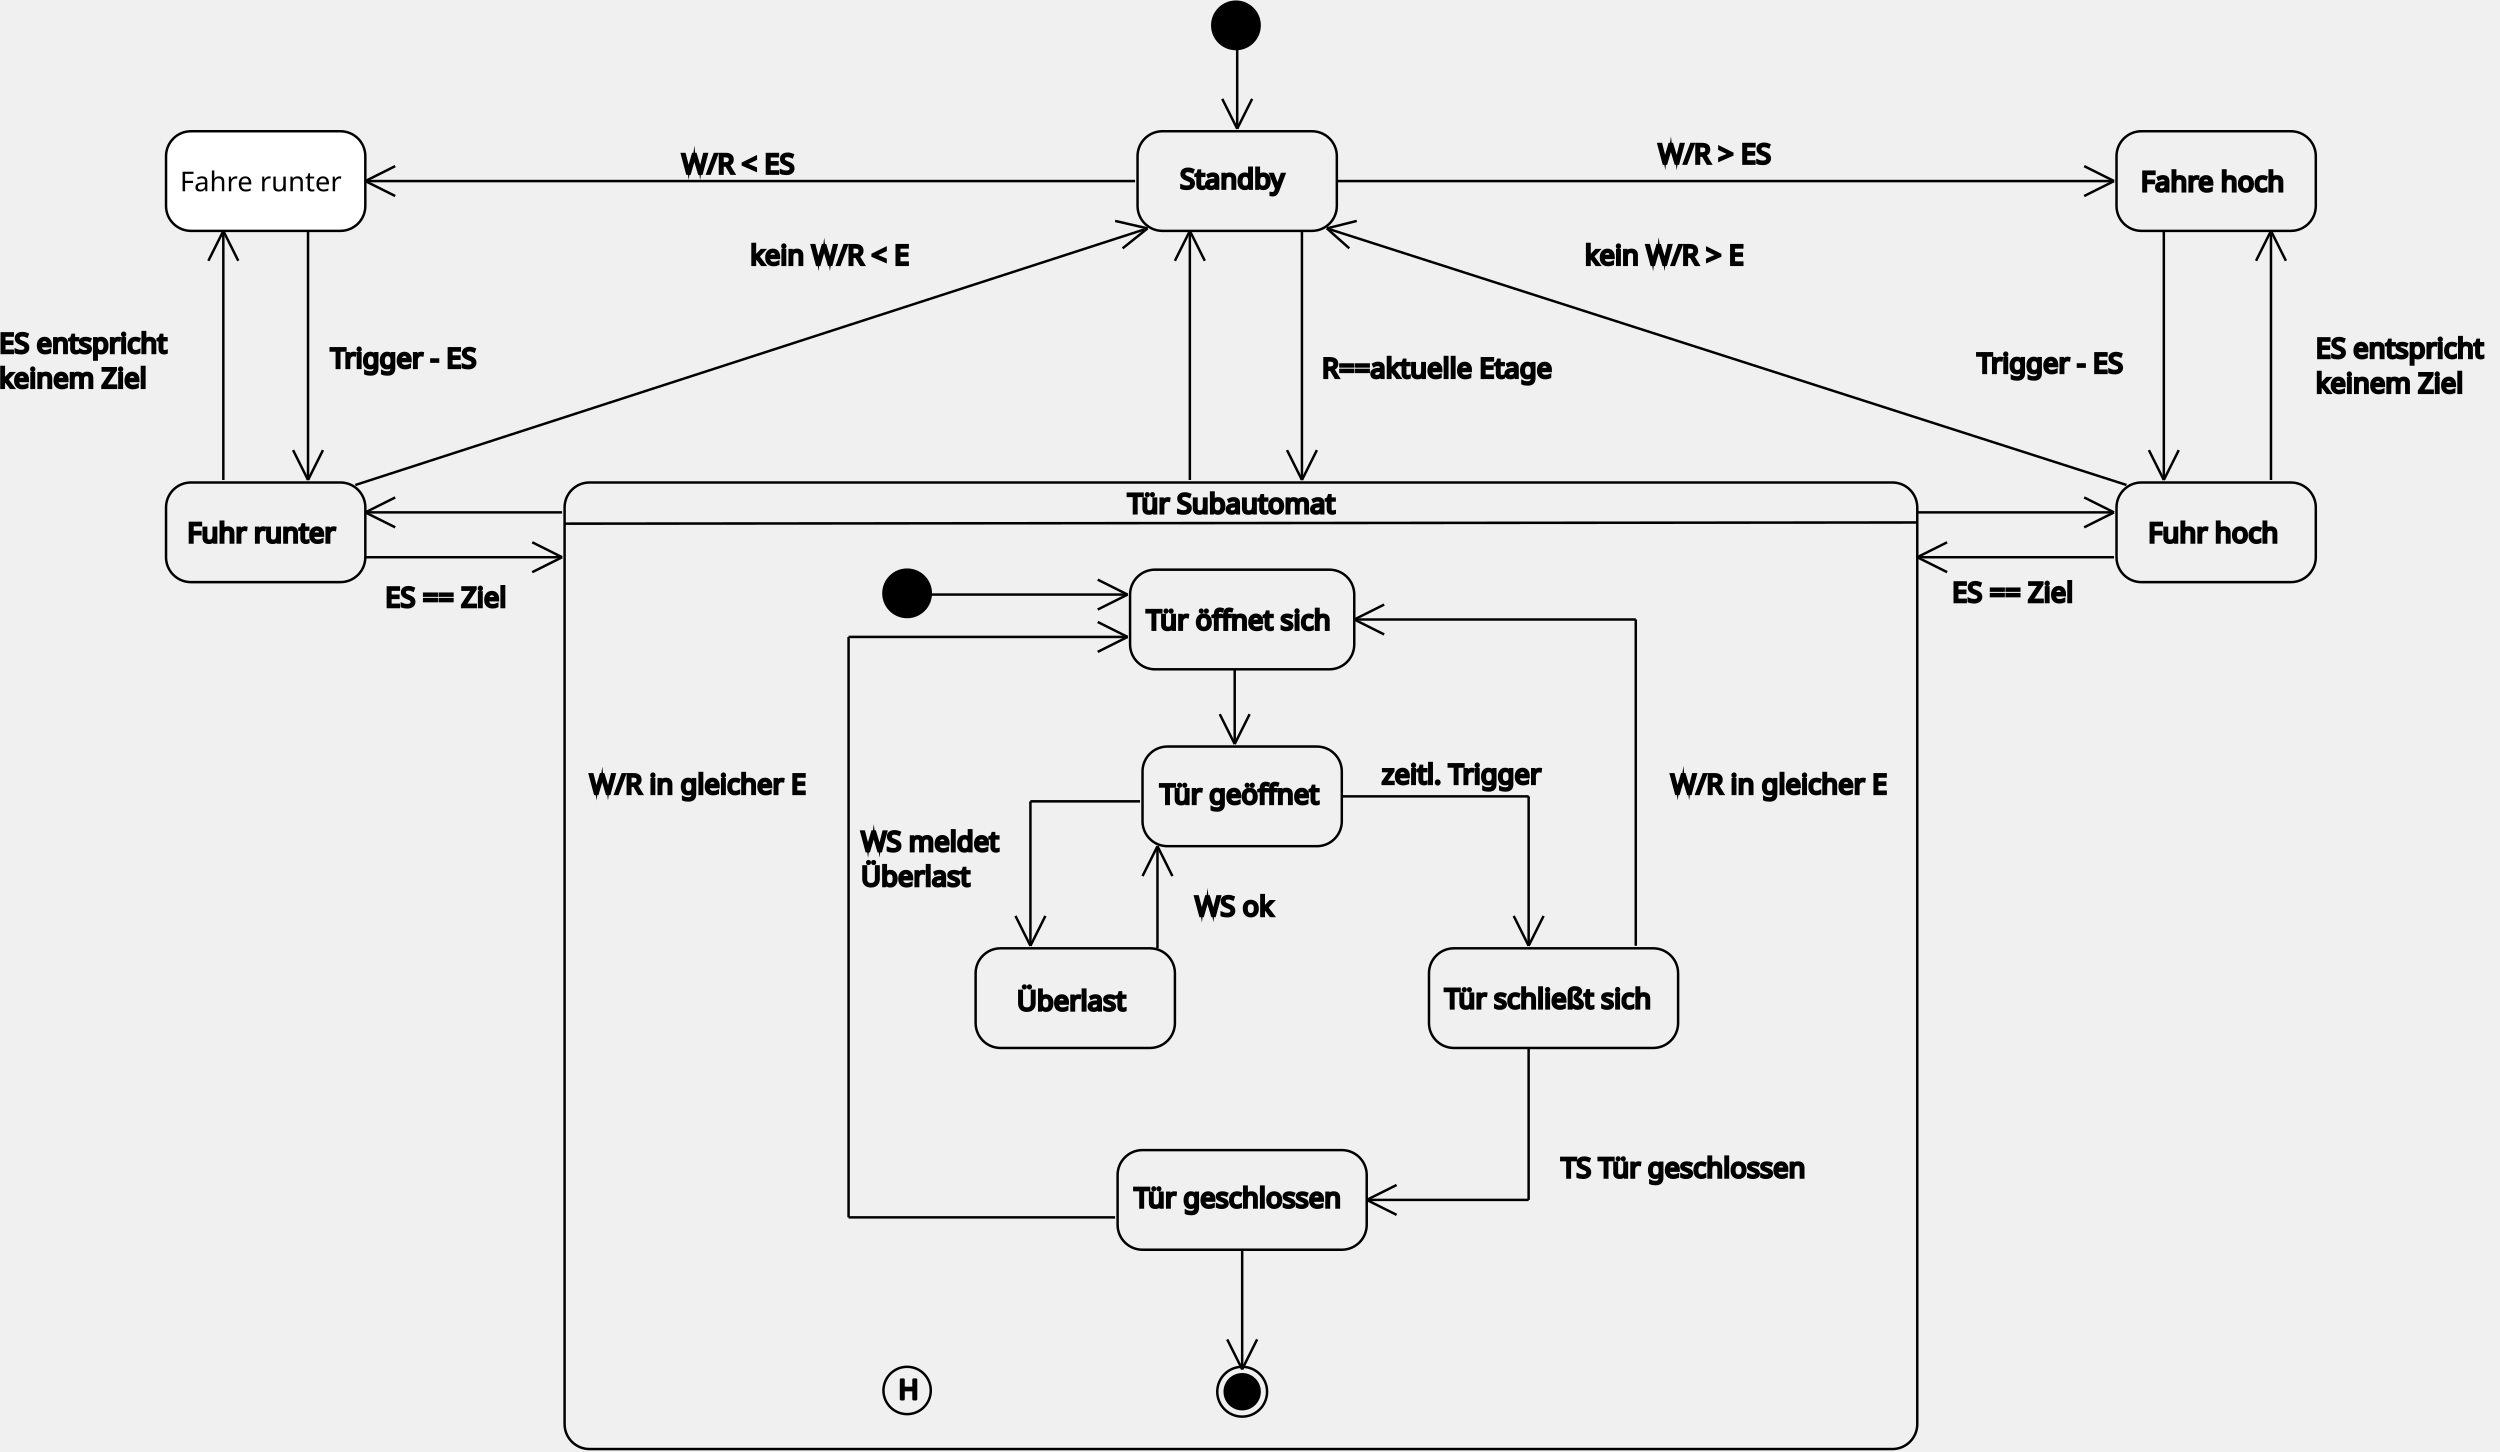
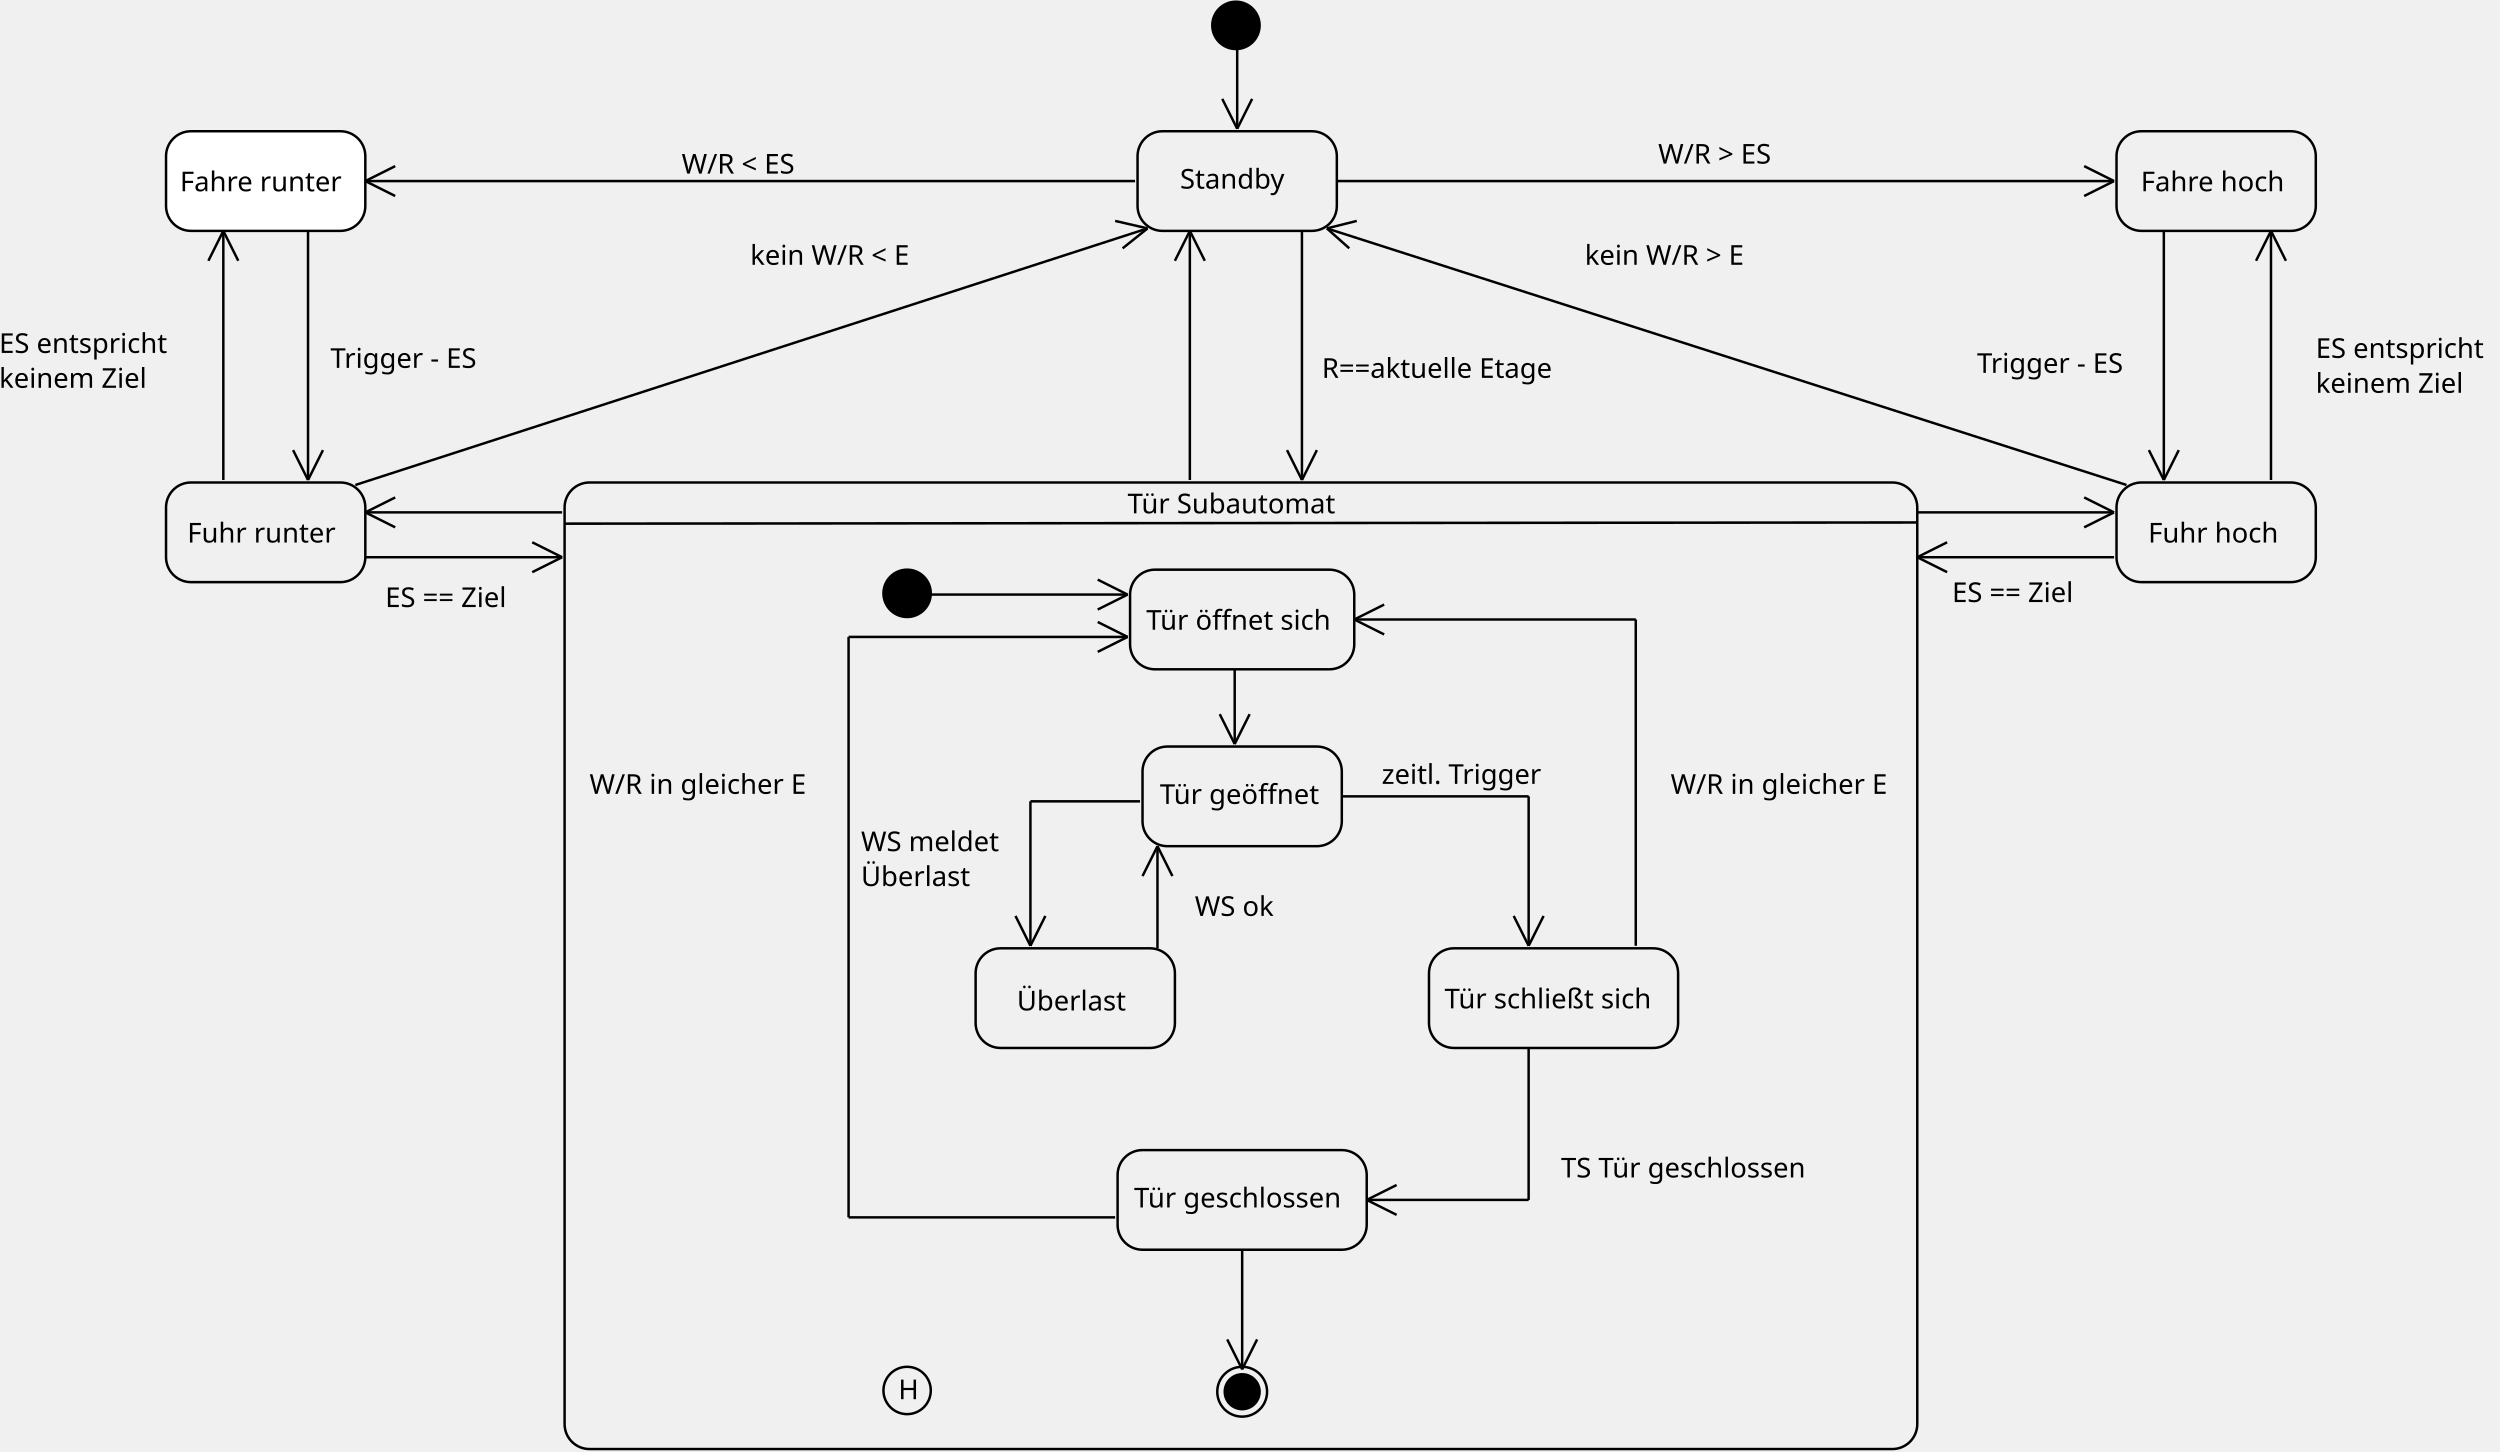
- <svg xmlns="http://www.w3.org/2000/svg" font-size="12px" stroke-opacity="0" font-family="Dialog" fill-opacity="0" style="color-interpolation:auto;image-rendering:auto;text-rendering:auto;color-rendering:auto;shape-rendering:auto" version="1.1" stroke-miterlimit="10" viewBox="0 0 1462.9 849.63">
+ <svg xmlns="http://www.w3.org/2000/svg" font-size="11px" stroke-opacity="0" font-family="Dialog" fill-opacity="0" style="color-interpolation:auto;image-rendering:auto;text-rendering:auto;color-rendering:auto;shape-rendering:auto" version="1.1" stroke-miterlimit="10" viewBox="0 0 1462.9 849.63">
  <defs>
    <clipPath id="e" clipPathUnits="userSpaceOnUse">
      <path d="m-7-7h38v38h-38v-38z" />
    </clipPath>
    <clipPath id="c" clipPathUnits="userSpaceOnUse">
      <path d="m-7-7h98v58h-98v-58z" />
    </clipPath>
    <clipPath id="ag" clipPathUnits="userSpaceOnUse">
      <path d="m-7-7h561v406h-561v-406z" />
    </clipPath>
    <clipPath id="ac" clipPathUnits="userSpaceOnUse">
      <path d="m-7-7h108v58h-108v-58z" />
    </clipPath>
    <clipPath id="w" clipPathUnits="userSpaceOnUse">
      <path d="m-7-7h118v58h-118v-58z" />
    </clipPath>
    <clipPath id="d" clipPathUnits="userSpaceOnUse">
      <path d="m-80-14h240v42h-240v-42z" />
    </clipPath>
    <clipPath id="v" clipPathUnits="userSpaceOnUse">
      <path d="m-90-14h270v42h-270v-42z" />
    </clipPath>
    <clipPath id="u" clipPathUnits="userSpaceOnUse">
      <path d="m-100-14h300v42h-300v-42z" />
    </clipPath>
    <clipPath id="ai" clipPathUnits="userSpaceOnUse">
      <path d="m-543-14h1629v42h-1629v-42z" />
    </clipPath>
    <clipPath id="a" clipPathUnits="userSpaceOnUse">
      <path d="m0 0h104v204h-104v-204z" />
    </clipPath>
    <clipPath id="t" clipPathUnits="userSpaceOnUse">
      <path d="m0 0h104v137h-104v-137z" />
    </clipPath>
    <clipPath id="s" clipPathUnits="userSpaceOnUse">
      <path d="m0 0h184v104h-184v-104z" />
    </clipPath>
    <clipPath id="r" clipPathUnits="userSpaceOnUse">
      <path d="m0 0h104v134h-104v-134z" />
    </clipPath>
    <clipPath id="k" clipPathUnits="userSpaceOnUse">
      <path d="m0 0h148v162h-148v-162z" />
    </clipPath>
    <clipPath id="q" clipPathUnits="userSpaceOnUse">
      <path d="m0 0h104v145h-104v-145z" />
    </clipPath>
    <clipPath id="j" clipPathUnits="userSpaceOnUse">
      <path d="m0 0h179v164h-179v-164z" />
    </clipPath>
    <clipPath id="i" clipPathUnits="userSpaceOnUse">
      <path d="m0 0h217v235h-217v-235z" />
    </clipPath>
    <clipPath id="h" clipPathUnits="userSpaceOnUse">
      <path d="m0 0h169v165h-169v-165z" />
    </clipPath>
    <clipPath id="f" clipPathUnits="userSpaceOnUse">
      <path d="m0 0h216v337h-216v-337z" />
    </clipPath>
    <clipPath id="p" clipPathUnits="userSpaceOnUse">
      <path d="m0 0h104v152h-104v-152z" />
    </clipPath>
    <clipPath id="o" clipPathUnits="userSpaceOnUse">
      <path d="m0 0h416v104h-416v-104z" />
    </clipPath>
    <clipPath id="n" clipPathUnits="userSpaceOnUse">
      <path d="m0 0h425v207h-425v-207z" />
    </clipPath>
    <clipPath id="m" clipPathUnits="userSpaceOnUse">
      <path d="m0 0h422v207h-422v-207z" />
    </clipPath>
    <clipPath id="l" clipPathUnits="userSpaceOnUse">
      <path d="m0 0h413v104h-413v-104z" />
    </clipPath>
    <clipPath id="b" clipPathUnits="userSpaceOnUse">
      <path d="m0 0h183v104h-183v-104z" />
    </clipPath>
    <clipPath id="ah" clipPathUnits="userSpaceOnUse">
      <path d="m-70-14h210v42h-210v-42z" />
    </clipPath>
    <clipPath id="ab" clipPathUnits="userSpaceOnUse">
      <path d="m-85-14h255v42h-255v-42z" />
    </clipPath>
    <clipPath id="g" clipPathUnits="userSpaceOnUse">
      <path d="m-94-28h282v84h-282v-84z" />
    </clipPath>
    <clipPath id="aa" clipPathUnits="userSpaceOnUse">
      <path d="m-73-14h219v42h-219v-42z" />
    </clipPath>
    <clipPath id="z" clipPathUnits="userSpaceOnUse">
      <path d="m-93-14h279v42h-279v-42z" />
    </clipPath>
    <clipPath id="af" clipPathUnits="userSpaceOnUse">
      <path d="m-126-14h378v42h-378v-42z" />
    </clipPath>
    <clipPath id="y" clipPathUnits="userSpaceOnUse">
      <path d="m-114-14h342v42h-342v-42z" />
    </clipPath>
    <clipPath id="ae" clipPathUnits="userSpaceOnUse">
      <path d="m-127-14h381v42h-381v-42z" />
    </clipPath>
    <clipPath id="ad" clipPathUnits="userSpaceOnUse">
      <path d="m-55-14h165v42h-165v-42z" />
    </clipPath>
    <clipPath id="x" clipPathUnits="userSpaceOnUse">
      <path d="m-80-28h240v84h-240v-84z" />
    </clipPath>
  </defs>
-   <g id="uml-initial" stroke-opacity="1" fill-opacity="1" font-size="11" transform="matrix(1.4577 0 0 1.4577 709.37 1)" stroke="#000">
+   <g id="uml-initial" stroke-opacity="1" fill-opacity="1" transform="matrix(1.4577 0 0 1.4577 709.37 1)" stroke="#000">
    <circle clip-path="url(#e)" cx="9.5" cy="9.5" r="9.5" />
  </g>
-   <g stroke-opacity="1" fill-opacity="1" font-size="11" transform="matrix(1.4577 0 0 1.4577 97.153 76.799)" stroke="#fff" fill="#fff">
+   <g stroke-opacity="1" fill-opacity="1" transform="matrix(1.4577 0 0 1.4577 97.153 76.799)" stroke="#fff" fill="#fff">
    <rect clip-path="url(#c)" rx="10" ry="10" height="40" width="80" y="0" x="0" />
  </g>
  <g stroke="#000" stroke-opacity="1" fill-opacity="1">
-     <g stroke-linejoin="round" style="text-rendering:geometricPrecision" font-size="11px" transform="matrix(1.4577 0 0 1.4577 516.96 799.8)" stroke-miterlimit="0" font-family="sans-serif">
+     <g stroke-linejoin="round" style="text-rendering:geometricPrecision" transform="matrix(1.4577 0 0 1.4577 516.96 799.8)" stroke-miterlimit="0" font-family="sans-serif">
      <circle clip-path="url(#e)" cx="9.5" cy="9.5" r="9.5" fill="none" />
-       <text clip-path="url(#e)" xml:space="preserve" y="13" x="6" fill="#000000">H</text>
-     </g>
-     <g id="uml-subautomata-final" font-size="11" transform="matrix(1.4577 0 0 1.4577 712.29 799.8)">
+       <text stroke-width="0" clip-path="url(#e)" xml:space="preserve" y="13" x="6" fill="#000000">H</text>
+     </g>
+     <g id="uml-subautomata-final" transform="matrix(1.4577 0 0 1.4577 712.29 799.8)">
      <circle clip-path="url(#e)" cx="10" cy="10" r="7" />
      <circle stroke-linejoin="round" clip-path="url(#e)" cy="10" cx="10" stroke-miterlimit="0" r="10" fill="none" />
    </g>
-     <g id="uml-subautomata-initial" font-size="11" transform="matrix(1.4577 0 0 1.4577 516.96 333.35)">
+     <g id="uml-subautomata-initial" transform="matrix(1.4577 0 0 1.4577 516.96 333.35)">
      <circle clip-path="url(#e)" cx="9.5" cy="9.5" r="9.5" />
    </g>
  </g>
  <g id="uml-door-open" fill-opacity="1" stroke-opacity="1" transform="translate(-18.003 3.7344)" stroke="#000">
-     <g stroke-linejoin="round" stroke-opacity="1" fill-opacity="1" font-size="11" transform="matrix(1.4577 0 0 1.4577 686.56 433.11)" stroke-miterlimit="0">
-       <rect clip-path="url(#c)" rx="10" ry="10" height="40" width="80" y="0" x="0" fill="none" />
-     </g>
-     <g font-size="11px" style="text-rendering:geometricPrecision" transform="matrix(1.4577 0 0 1.4577 687.97 450.65)" font-family="sans-serif">
-       <text clip-path="url(#d)" xml:space="preserve" y="11" x="6" fill="#000000">Tür geöffnet</text>
+     <g stroke-linejoin="round" stroke-opacity="1" fill-opacity="1" transform="matrix(1.4577 0 0 1.4577 686.56 433.11)" stroke-miterlimit="0">
+       <rect clip-path="url(#c)" rx="10" ry="10" height="40" width="80" y="0" x="0" fill="none" />
+     </g>
+     <g style="text-rendering:geometricPrecision" transform="matrix(1.4577 0 0 1.4577 687.97 450.65)" font-family="sans-serif">
+       <text stroke-width="0" clip-path="url(#d)" xml:space="preserve" y="11" x="6" fill="#000000">Tür geöffnet</text>
    </g>
  </g>
  <g id="uml-moved-up" stroke-opacity="1" fill-opacity="1" transform="translate(-18.003 3.7344)" stroke="#000">
-     <g stroke-linejoin="round" font-size="11" transform="matrix(1.4577 0 0 1.4577 1256.5 278.6)" stroke-miterlimit="0">
-       <rect clip-path="url(#c)" rx="10" ry="10" height="40" width="80" y="0" x="0" fill="none" />
-     </g>
-     <g font-size="11px" style="text-rendering:geometricPrecision" transform="matrix(1.4577 0 0 1.4577 1259 297.69)" font-family="sans-serif">
-       <text clip-path="url(#d)" xml:space="preserve" y="11" x="11" fill="#000000">Fuhr hoch</text>
+     <g stroke-linejoin="round" transform="matrix(1.4577 0 0 1.4577 1256.5 278.6)" stroke-miterlimit="0">
+       <rect clip-path="url(#c)" rx="10" ry="10" height="40" width="80" y="0" x="0" fill="none" />
+     </g>
+     <g style="text-rendering:geometricPrecision" transform="matrix(1.4577 0 0 1.4577 1259 297.69)" font-family="sans-serif">
+       <text stroke-width="0" clip-path="url(#d)" xml:space="preserve" y="11" x="11" fill="#000000">Fuhr hoch</text>
    </g>
  </g>
  <g id="uml-move-down" transform="translate(-18.003 3.7344)">
    <rect stroke-linejoin="round" transform="matrix(1.4577 0 0 1.4577 115.16 73.064)" stroke-opacity="1" clip-path="url(#c)" rx="10" ry="10" height="40" width="80" stroke="#000" stroke-miterlimit="0" y="0" x="0" fill="none" />
-     <text style="text-rendering:geometricPrecision" clip-path="url(#d)" xml:space="preserve" fill-opacity="1" transform="matrix(1.4577 0 0 1.4577 116.02 92.161)" font-size="11px" y="11" x="5" font-family="sans-serif" fill="#000000">Fahre runter</text>
+     <text stroke-width="0" style="text-rendering:geometricPrecision" clip-path="url(#d)" xml:space="preserve" fill-opacity="1" transform="matrix(1.4577 0 0 1.4577 116.02 92.161)" y="11" x="5" font-family="sans-serif" fill="#000000">Fahre runter</text>
  </g>
  <g id="uml-move-up" stroke-opacity="1" fill-opacity="1" transform="translate(-18.003 3.7344)" stroke="#000">
-     <g stroke-linejoin="round" font-size="11" transform="matrix(1.4577 0 0 1.4577 1256.5 73.064)" stroke-miterlimit="0">
-       <rect clip-path="url(#c)" rx="10" ry="10" height="40" width="80" y="0" x="0" fill="none" />
-     </g>
-     <g font-size="11px" style="text-rendering:geometricPrecision" transform="matrix(1.4577 0 0 1.4577 1257.6 92.161)" font-family="sans-serif">
-       <text clip-path="url(#d)" xml:space="preserve" y="11" x="9" fill="#000000">Fahre hoch</text>
+     <g stroke-linejoin="round" transform="matrix(1.4577 0 0 1.4577 1256.5 73.064)" stroke-miterlimit="0">
+       <rect clip-path="url(#c)" rx="10" ry="10" height="40" width="80" y="0" x="0" fill="none" />
+     </g>
+     <g style="text-rendering:geometricPrecision" transform="matrix(1.4577 0 0 1.4577 1257.6 92.161)" font-family="sans-serif">
+       <text stroke-width="0" clip-path="url(#d)" xml:space="preserve" y="11" x="9" fill="#000000">Fahre hoch</text>
    </g>
  </g>
  <g id="uml-overweight" stroke-opacity="1" fill-opacity="1" transform="translate(-18.003 3.7344)" stroke="#000">
-     <g stroke-linejoin="round" font-size="11" transform="matrix(1.4577 0 0 1.4577 588.9 551.18)" stroke-miterlimit="0">
-       <rect clip-path="url(#c)" rx="10" ry="10" height="40" width="80" y="0" x="0" fill="none" />
-     </g>
-     <g font-size="11px" style="text-rendering:geometricPrecision" transform="matrix(1.4577 0 0 1.4577 589.71 571.5)" font-family="sans-serif">
-       <text clip-path="url(#d)" xml:space="preserve" y="11" x="16" fill="#000000">Überlast</text>
+     <g stroke-linejoin="round" transform="matrix(1.4577 0 0 1.4577 588.9 551.18)" stroke-miterlimit="0">
+       <rect clip-path="url(#c)" rx="10" ry="10" height="40" width="80" y="0" x="0" fill="none" />
+     </g>
+     <g style="text-rendering:geometricPrecision" transform="matrix(1.4577 0 0 1.4577 589.71 571.5)" font-family="sans-serif">
+       <text stroke-width="0" clip-path="url(#d)" xml:space="preserve" y="11" x="16" fill="#000000">Überlast</text>
    </g>
  </g>
  <g id="uml-door-opening" stroke-opacity="1" fill-opacity="1" transform="translate(-18.003 3.7344)" stroke="#000">
-     <g stroke-linejoin="round" font-size="11" transform="matrix(1.4577 0 0 1.4577 679.27 329.61)" stroke-miterlimit="0">
+     <g stroke-linejoin="round" transform="matrix(1.4577 0 0 1.4577 679.27 329.61)" stroke-miterlimit="0">
      <rect clip-path="url(#ac)" rx="10" ry="10" height="40" width="90" y="0" x="0" fill="none" />
    </g>
-     <g font-size="11px" style="text-rendering:geometricPrecision" transform="matrix(1.4577 0 0 1.4577 681.48 348.71)" font-family="sans-serif">
-       <text clip-path="url(#v)" xml:space="preserve" y="11" x="5" fill="#000000">Tür öffnet sich</text>
+     <g style="text-rendering:geometricPrecision" transform="matrix(1.4577 0 0 1.4577 681.48 348.71)" font-family="sans-serif">
+       <text stroke-width="0" clip-path="url(#v)" xml:space="preserve" y="11" x="5" fill="#000000">Tür öffnet sich</text>
    </g>
  </g>
  <g id="uml-door-shutting" stroke-opacity="1" fill-opacity="1" transform="translate(-18.003 3.7344)" stroke="#000">
-     <g stroke-linejoin="round" font-size="11" transform="matrix(1.4577 0 0 1.4577 854.19 551.18)" stroke-miterlimit="0">
+     <g stroke-linejoin="round" transform="matrix(1.4577 0 0 1.4577 854.19 551.18)" stroke-miterlimit="0">
      <rect clip-path="url(#w)" rx="10" ry="10" height="40" width="100" y="0" x="0" fill="none" />
    </g>
-     <g font-size="11px" style="text-rendering:geometricPrecision" transform="matrix(1.4577 0 0 1.4577 856.02 570.28)" font-family="sans-serif">
-       <text clip-path="url(#u)" xml:space="preserve" y="11" x="5" fill="#000000">Tür schließt sich</text>
+     <g style="text-rendering:geometricPrecision" transform="matrix(1.4577 0 0 1.4577 856.02 570.28)" font-family="sans-serif">
+       <text stroke-width="0" clip-path="url(#u)" xml:space="preserve" y="11" x="5" fill="#000000">Tür schließt sich</text>
    </g>
  </g>
  <g id="uml-door-shut" stroke-opacity="1" fill-opacity="1" transform="translate(-18.003 3.7344)" stroke="#000">
-     <g stroke-linejoin="round" font-size="11" transform="matrix(1.4577 0 0 1.4577 671.98 669.25)" stroke-miterlimit="0">
+     <g stroke-linejoin="round" transform="matrix(1.4577 0 0 1.4577 671.98 669.25)" stroke-miterlimit="0">
      <rect clip-path="url(#w)" rx="10" ry="10" height="40" width="100" y="0" x="0" fill="none" />
    </g>
-     <g font-size="11px" style="text-rendering:geometricPrecision" transform="matrix(1.4577 0 0 1.4577 675.78 686.79)" font-family="sans-serif">
-       <text clip-path="url(#u)" xml:space="preserve" y="11" x="4" fill="#000000">Tür geschlossen</text>
+     <g style="text-rendering:geometricPrecision" transform="matrix(1.4577 0 0 1.4577 675.78 686.79)" font-family="sans-serif">
+       <text stroke-width="0" clip-path="url(#u)" xml:space="preserve" y="11" x="4" fill="#000000">Tür geschlossen</text>
    </g>
  </g>
  <g id="uml-idle" stroke-opacity="1" fill-opacity="1" transform="translate(-18.003 3.7344)" stroke="#000">
-     <g stroke-linejoin="round" font-size="11" transform="matrix(1.4577 0 0 1.4577 683.65 73.064)" stroke-miterlimit="0">
-       <rect clip-path="url(#c)" rx="10" ry="10" height="40" width="80" y="0" x="0" fill="none" />
-     </g>
-     <g font-size="11px" style="text-rendering:geometricPrecision" transform="matrix(1.4577 0 0 1.4577 685.17 90.607)" font-family="sans-serif">
-       <text clip-path="url(#d)" xml:space="preserve" y="11" x="16" fill="#000000">Standby</text>
+     <g stroke-linejoin="round" transform="matrix(1.4577 0 0 1.4577 683.65 73.064)" stroke-miterlimit="0">
+       <rect clip-path="url(#c)" rx="10" ry="10" height="40" width="80" y="0" x="0" fill="none" />
+     </g>
+     <g style="text-rendering:geometricPrecision" transform="matrix(1.4577 0 0 1.4577 685.17 90.607)" font-family="sans-serif">
+       <text stroke-width="0" clip-path="url(#d)" xml:space="preserve" y="11" x="16" fill="#000000">Standby</text>
    </g>
  </g>
  <g id="uml-subautomata" stroke-opacity="1" fill-opacity="1" transform="translate(-18.003 3.7344)" stroke="#000">
-     <g stroke-linejoin="round" font-size="11" transform="matrix(1.4577 0 0 1.4577 348.38 278.6)" stroke-miterlimit="0">
+     <g stroke-linejoin="round" transform="matrix(1.4577 0 0 1.4577 348.38 278.6)" stroke-miterlimit="0">
      <rect clip-path="url(#ag)" rx="10" ry="10" height="388" width="543" y="0" x="0" fill="none" />
    </g>
-     <g font-size="11px" style="text-rendering:geometricPrecision" transform="matrix(1.4577 0 0 1.4577 348.38 280.6)" font-family="sans-serif">
-       <text clip-path="url(#ai)" xml:space="preserve" y="11" x="226" fill="#000000">Tür Subautomat</text>
-     </g>
-   </g>
-   <g stroke-linejoin="round" font-size="11" stroke-opacity="1" fill-opacity="1" stroke="#000" fill="none">
+     <g style="text-rendering:geometricPrecision" transform="matrix(1.4577 0 0 1.4577 348.38 280.6)" font-family="sans-serif">
+       <text stroke-width="0" clip-path="url(#ai)" xml:space="preserve" y="11" x="226" fill="#000000">Tür Subautomat</text>
+     </g>
+   </g>
+   <g stroke-linejoin="round" stroke-opacity="1" fill-opacity="1" stroke="#000" fill="none">
    <g transform="matrix(1.4577 0 0 1.4577 623.37 62.222)">
      <line y2="50" clip-path="url(#a)" x2="50" y1="150" x1="50" />
      <line y2="62" clip-path="url(#a)" x2="44" y1="50" x1="50" />
      <line y2="62" clip-path="url(#a)" x2="56" y1="50" x1="50" />
    </g>
    <g transform="matrix(1.4577 0 0 1.4577 651.07 -45.645)">
      <line y2="83" clip-path="url(#t)" x2="50" y1="50" x1="50" />
      <line y2="71" clip-path="url(#t)" x2="56" y1="83" x1="50" />
      <line y2="71" clip-path="url(#t)" x2="44" y1="83" x1="50" />
    </g>
    <g transform="matrix(1.4577 0 0 1.4577 470.31 275.04)">
      <line y2="50" clip-path="url(#s)" x2="130" y1="50" x1="50" />
      <line y2="44" clip-path="url(#s)" x2="118" y1="50" x1="130" />
      <line y2="56" clip-path="url(#s)" x2="118" y1="50" x1="130" />
    </g>
    <g transform="matrix(1.4577 0 0 1.4577 649.61 318.77)">
      <line y2="80" clip-path="url(#r)" x2="50" y1="50" x1="50" />
      <line y2="68" clip-path="url(#r)" x2="56" y1="80" x1="50" />
      <line y2="68" clip-path="url(#r)" x2="44" y1="80" x1="50" />
    </g>
    <g transform="matrix(1.4577 0 0 1.4577 530.08 396.03)">
      <line y2="50" clip-path="url(#k)" x2="50" y1="50" x1="94" />
      <line y2="108" clip-path="url(#k)" x2="50" y1="50" x1="50" />
      <line y2="96" clip-path="url(#k)" x2="56" y1="108" x1="50" />
      <line y2="96" clip-path="url(#k)" x2="44" y1="108" x1="50" />
    </g>
    <g transform="matrix(1.4577 0 0 1.4577 604.42 422.27)">
      <line y2="50" clip-path="url(#q)" x2="50" y1="91" x1="50" />
      <line y2="62" clip-path="url(#q)" x2="44" y1="50" x1="50" />
      <line y2="62" clip-path="url(#q)" x2="56" y1="50" x1="50" />
    </g>
    <g transform="matrix(1.4577 0 0 1.4577 712.29 393.11)">
      <line y2="50" clip-path="url(#j)" x2="125" y1="50" x1="50" />
      <line y2="110" clip-path="url(#j)" x2="125" y1="50" x1="125" />
      <line y2="98" clip-path="url(#j)" x2="131" y1="110" x1="125" />
      <line y2="98" clip-path="url(#j)" x2="119" y1="110" x1="125" />
    </g>
    <g transform="matrix(1.4577 0 0 1.4577 719.58 289.62)">
      <line y2="50" clip-path="url(#i)" x2="163" y1="181" x1="163" />
      <line y2="50" clip-path="url(#i)" x2="50" y1="50" x1="163" />
      <line y2="56" clip-path="url(#i)" x2="62" y1="50" x1="50" />
      <line y2="44" clip-path="url(#i)" x2="62" y1="50" x1="50" />
    </g>
    <g transform="matrix(1.4577 0 0 1.4577 726.86 540.34)">
      <line y2="111" clip-path="url(#h)" x2="115" y1="50" x1="115" />
      <line y2="111" clip-path="url(#h)" x2="50" y1="111" x1="115" />
      <line y2="117" clip-path="url(#h)" x2="62" y1="111" x1="50" />
      <line y2="105" clip-path="url(#h)" x2="62" y1="111" x1="50" />
    </g>
    <g transform="matrix(1.4577 0 0 1.4577 423.67 299.82)">
      <line y2="283" clip-path="url(#f)" x2="50" y1="283" x1="157" />
      <line y2="50" clip-path="url(#f)" x2="50" y1="283" x1="50" />
      <line y2="50" clip-path="url(#f)" x2="162" y1="50" x1="50" />
      <line y2="44" clip-path="url(#f)" x2="150" y1="50" x1="162" />
      <line y2="56" clip-path="url(#f)" x2="150" y1="50" x1="162" />
    </g>
    <g transform="matrix(1.4577 0 0 1.4577 653.98 658.41)">
      <line y2="98" clip-path="url(#p)" x2="50" y1="50" x1="50" />
      <line y2="86" clip-path="url(#p)" x2="56" y1="98" x1="50" />
      <line y2="86" clip-path="url(#p)" x2="44" y1="98" x1="50" />
    </g>
    <g transform="matrix(1.4577 0 0 1.4577 709.37 33.069)">
      <line y2="50" clip-path="url(#o)" x2="362" y1="50" x1="50" />
      <line y2="44" clip-path="url(#o)" x2="350" y1="50" x1="362" />
      <line y2="56" clip-path="url(#o)" x2="350" y1="50" x1="362" />
    </g>
    <g transform="matrix(1.4577 0 0 1.4577 1193.3 62.222)">
      <line y2="150" clip-path="url(#a)" x2="50" y1="50" x1="50" />
      <line y2="138" clip-path="url(#a)" x2="56" y1="150" x1="50" />
      <line y2="138" clip-path="url(#a)" x2="44" y1="150" x1="50" />
    </g>
    <g transform="matrix(1.4577 0 0 1.4577 1256 62.222)">
      <line y2="50" clip-path="url(#a)" x2="50" y1="150" x1="50" />
      <line y2="62" clip-path="url(#a)" x2="44" y1="50" x1="50" />
      <line y2="62" clip-path="url(#a)" x2="56" y1="50" x1="50" />
    </g>
    <g transform="matrix(1.4577 0 0 1.4577 703.54 60.764)">
      <line y2="50" clip-path="url(#n)" x2="50" y1="153" x1="371" />
      <line y2="58" clip-path="url(#n)" x2="59" y1="50" x1="50" />
      <line y2="47" clip-path="url(#n)" x2="62" y1="50" x1="50" />
    </g>
    <g transform="matrix(1.4577 0 0 1.4577 688.96 62.222)">
      <line y2="150" clip-path="url(#a)" x2="50" y1="50" x1="50" />
      <line y2="138" clip-path="url(#a)" x2="56" y1="150" x1="50" />
      <line y2="138" clip-path="url(#a)" x2="44" y1="150" x1="50" />
    </g>
    <g transform="matrix(1.4577 0 0 1.4577 135.05 60.764)">
      <line y2="50" clip-path="url(#m)" x2="368" y1="153" x1="50" />
      <line y2="47" clip-path="url(#m)" x2="355" y1="50" x1="368" />
      <line y2="58" clip-path="url(#m)" x2="358" y1="50" x1="368" />
    </g>
    <g transform="matrix(1.4577 0 0 1.4577 140.88 33.069)">
      <line y2="50" clip-path="url(#l)" x2="50" y1="50" x1="359" />
      <line y2="56" clip-path="url(#l)" x2="62" y1="50" x1="50" />
      <line y2="44" clip-path="url(#l)" x2="62" y1="50" x1="50" />
    </g>
    <g transform="matrix(1.4577 0 0 1.4577 57.796 62.222)">
      <line y2="50" clip-path="url(#a)" x2="50" y1="150" x1="50" />
      <line y2="62" clip-path="url(#a)" x2="44" y1="50" x1="50" />
      <line y2="62" clip-path="url(#a)" x2="56" y1="50" x1="50" />
    </g>
    <g transform="matrix(1.4577 0 0 1.4577 107.36 62.222)">
      <line y2="150" clip-path="url(#a)" x2="50" y1="50" x1="50" />
      <line y2="138" clip-path="url(#a)" x2="56" y1="150" x1="50" />
      <line y2="138" clip-path="url(#a)" x2="44" y1="150" x1="50" />
    </g>
    <g transform="matrix(1.4577 0 0 1.4577 140.88 253.18)">
      <line y2="50" clip-path="url(#b)" x2="129" y1="50" x1="50" />
      <line y2="44" clip-path="url(#b)" x2="117" y1="50" x1="129" />
      <line y2="56" clip-path="url(#b)" x2="117" y1="50" x1="129" />
    </g>
    <g transform="matrix(1.4577 0 0 1.4577 140.88 226.94)">
      <line y2="50" clip-path="url(#b)" x2="50" y1="50" x1="129" />
      <line y2="56" clip-path="url(#b)" x2="62" y1="50" x1="50" />
      <line y2="44" clip-path="url(#b)" x2="62" y1="50" x1="50" />
    </g>
  </g>
  <g id="uml-moved-down" stroke-opacity="1" fill-opacity="1" transform="translate(-18.003 3.7344)" stroke="#000">
-     <g stroke-linejoin="round" font-size="11" transform="matrix(1.4577 0 0 1.4577 115.16 278.6)" stroke-miterlimit="0">
-       <rect clip-path="url(#c)" rx="10" ry="10" height="40" width="80" y="0" x="0" fill="none" />
-     </g>
-     <g font-size="11px" style="text-rendering:geometricPrecision" transform="matrix(1.4577 0 0 1.4577 115.94 297.69)" font-family="sans-serif">
-       <text clip-path="url(#d)" xml:space="preserve" y="11" x="8" fill="#000000">Fuhr runter</text>
+     <g stroke-linejoin="round" transform="matrix(1.4577 0 0 1.4577 115.16 278.6)" stroke-miterlimit="0">
+       <rect clip-path="url(#c)" rx="10" ry="10" height="40" width="80" y="0" x="0" fill="none" />
+     </g>
+     <g style="text-rendering:geometricPrecision" transform="matrix(1.4577 0 0 1.4577 115.94 297.69)" font-family="sans-serif">
+       <text stroke-width="0" clip-path="url(#d)" xml:space="preserve" y="11" x="8" fill="#000000">Fuhr runter</text>
    </g>
  </g>
  <g stroke="#000" stroke-opacity="1" fill-opacity="1">
-     <g stroke-linejoin="round" font-size="11" transform="matrix(1.4577 0 0 1.4577 1049 226.94)" fill="none">
+     <g stroke-linejoin="round" transform="matrix(1.4577 0 0 1.4577 1049 226.94)" fill="none">
      <line y2="50" clip-path="url(#b)" x2="129" y1="50" x1="50" />
      <line y2="44" clip-path="url(#b)" x2="117" y1="50" x1="129" />
      <line y2="56" clip-path="url(#b)" x2="117" y1="50" x1="129" />
    </g>
-     <g stroke-linejoin="round" font-size="11" transform="matrix(1.4577 0 0 1.4577 1049 253.18)" fill="none">
+     <g stroke-linejoin="round" transform="matrix(1.4577 0 0 1.4577 1049 253.18)" fill="none">
      <line y2="50" clip-path="url(#b)" x2="50" y1="50" x1="129" />
      <line y2="56" clip-path="url(#b)" x2="62" y1="50" x1="50" />
      <line y2="44" clip-path="url(#b)" x2="62" y1="50" x1="50" />
    </g>
-     <g font-size="11px" font-family="sans-serif">
+     <g font-family="sans-serif">
      <g style="text-rendering:geometricPrecision" transform="matrix(1.4577 0 0 1.4577 1135 336.26)">
-         <text clip-path="url(#ah)" xml:space="preserve" y="11" x="5" fill="#000000">ES == Ziel</text>
+         <text stroke-width="0" clip-path="url(#ah)" xml:space="preserve" y="11" x="5" fill="#000000">ES == Ziel</text>
      </g>
      <g style="text-rendering:geometricPrecision" transform="matrix(1.4577 0 0 1.4577 210.85 339.18)">
-         <text clip-path="url(#d)" xml:space="preserve" y="11" x="10" fill="#000000">ES == Ziel</text>
+         <text stroke-width="0" clip-path="url(#d)" xml:space="preserve" y="11" x="10" fill="#000000">ES == Ziel</text>
      </g>
      <g style="text-rendering:geometricPrecision" transform="matrix(1.4577 0 0 1.4577 178.78 199.24)">
-         <text clip-path="url(#ab)" xml:space="preserve" y="11" x="10" fill="#000000">Trigger - ES</text>
+         <text stroke-width="0" clip-path="url(#ab)" xml:space="preserve" y="11" x="10" fill="#000000">Trigger - ES</text>
      </g>
      <g style="text-rendering:geometricPrecision" transform="matrix(1.4577 0 0 1.4577 -15.088 190.5)" fill="#000000">
-         <text clip-path="url(#g)" xml:space="preserve" y="11" x="10">ES entspricht</text>
-         <text clip-path="url(#g)" xml:space="preserve" y="25" x="10">keinem Ziel</text>
+         <text stroke-width="0" clip-path="url(#g)" xml:space="preserve" y="11" x="10">ES entspricht</text>
+         <text stroke-width="0" clip-path="url(#g)" xml:space="preserve" y="25" x="10">keinem Ziel</text>
      </g>
      <g style="text-rendering:geometricPrecision" transform="matrix(1.4577 0 0 1.4577 384.31 85.545)">
-         <text clip-path="url(#aa)" xml:space="preserve" y="11" x="10" fill="#000000">W/R &lt; ES</text>
+         <text stroke-width="0" clip-path="url(#aa)" xml:space="preserve" y="11" x="10" fill="#000000">W/R &lt; ES</text>
      </g>
      <g style="text-rendering:geometricPrecision" transform="matrix(1.4577 0 0 1.4577 424.42 138.91)">
-         <text clip-path="url(#z)" xml:space="preserve" y="11" x="10" fill="#000000">kein W/R &lt; E</text>
+         <text stroke-width="0" clip-path="url(#z)" xml:space="preserve" y="11" x="10" fill="#000000">kein W/R &lt; E</text>
      </g>
      <g style="text-rendering:geometricPrecision" transform="matrix(1.4577 0 0 1.4577 758.93 205.07)">
-         <text clip-path="url(#af)" xml:space="preserve" y="11" x="10" fill="#000000">R==aktuelle Etage</text>
+         <text stroke-width="0" clip-path="url(#af)" xml:space="preserve" y="11" x="10" fill="#000000">R==aktuelle Etage</text>
      </g>
      <g style="text-rendering:geometricPrecision" transform="matrix(1.4577 0 0 1.4577 912.79 138.91)">
-         <text clip-path="url(#z)" xml:space="preserve" y="11" x="10" fill="#000000">kein W/R &gt; E</text>
+         <text stroke-width="0" clip-path="url(#z)" xml:space="preserve" y="11" x="10" fill="#000000">kein W/R &gt; E</text>
      </g>
      <g style="text-rendering:geometricPrecision" transform="matrix(1.4577 0 0 1.4577 1340.5 193.41)" fill="#000000">
-         <text clip-path="url(#g)" xml:space="preserve" y="11" x="10">ES entspricht</text>
-         <text clip-path="url(#g)" xml:space="preserve" y="25" x="10">keinem Ziel</text>
+         <text stroke-width="0" clip-path="url(#g)" xml:space="preserve" y="11" x="10">ES entspricht</text>
+         <text stroke-width="0" clip-path="url(#g)" xml:space="preserve" y="25" x="10">keinem Ziel</text>
      </g>
      <g style="text-rendering:geometricPrecision" transform="matrix(1.4577 0 0 1.4577 1142.3 202.16)">
-         <text clip-path="url(#ab)" xml:space="preserve" y="11" x="10" fill="#000000">Trigger - ES</text>
+         <text stroke-width="0" clip-path="url(#ab)" xml:space="preserve" y="11" x="10" fill="#000000">Trigger - ES</text>
      </g>
      <g style="text-rendering:geometricPrecision" transform="matrix(1.4577 0 0 1.4577 955.72 79.714)">
-         <text clip-path="url(#aa)" xml:space="preserve" y="11" x="10" fill="#000000">W/R &gt; ES</text>
+         <text stroke-width="0" clip-path="url(#aa)" xml:space="preserve" y="11" x="10" fill="#000000">W/R &gt; ES</text>
      </g>
      <g style="text-rendering:geometricPrecision" transform="matrix(1.4577 0 0 1.4577 330.38 448.5)">
-         <text clip-path="url(#y)" xml:space="preserve" y="11" x="10" fill="#000000">W/R in gleicher E</text>
+         <text stroke-width="0" clip-path="url(#y)" xml:space="preserve" y="11" x="10" fill="#000000">W/R in gleicher E</text>
      </g>
      <g style="text-rendering:geometricPrecision" transform="matrix(1.4577 0 0 1.4577 898.87 672.98)">
-         <text clip-path="url(#ae)" xml:space="preserve" y="11" x="10" fill="#000000">TS Tür geschlossen</text>
+         <text stroke-width="0" clip-path="url(#ae)" xml:space="preserve" y="11" x="10" fill="#000000">TS Tür geschlossen</text>
      </g>
      <g style="text-rendering:geometricPrecision" transform="matrix(1.4577 0 0 1.4577 963.01 448.5)">
-         <text clip-path="url(#y)" xml:space="preserve" y="11" x="10" fill="#000000">W/R in gleicher E</text>
+         <text stroke-width="0" clip-path="url(#y)" xml:space="preserve" y="11" x="10" fill="#000000">W/R in gleicher E</text>
      </g>
      <g style="text-rendering:geometricPrecision" transform="matrix(1.4577 0 0 1.4577 793.92 442.67)">
-         <text clip-path="url(#v)" xml:space="preserve" y="11" x="10" fill="#000000">zeitl. Trigger</text>
+         <text stroke-width="0" clip-path="url(#v)" xml:space="preserve" y="11" x="10" fill="#000000">zeitl. Trigger</text>
      </g>
      <g style="text-rendering:geometricPrecision" transform="matrix(1.4577 0 0 1.4577 684.59 519.93)">
-         <text clip-path="url(#ad)" xml:space="preserve" y="11" x="10" fill="#000000">WS ok</text>
+         <text stroke-width="0" clip-path="url(#ad)" xml:space="preserve" y="11" x="10" fill="#000000">WS ok</text>
      </g>
      <g style="text-rendering:geometricPrecision" transform="matrix(1.4577 0 0 1.4577 489.26 482.03)" fill="#000000">
-         <text clip-path="url(#x)" xml:space="preserve" y="11" x="10">WS meldet</text>
-         <text clip-path="url(#x)" xml:space="preserve" y="25" x="10">Überlast</text>
+         <text stroke-width="0" clip-path="url(#x)" xml:space="preserve" y="11" x="10">WS meldet</text>
+         <text stroke-width="0" clip-path="url(#x)" xml:space="preserve" y="25" x="10">Überlast</text>
      </g>
    </g>
  </g>
  <path d="m330.26 306.42 791.74-0.69" stroke-opacity="1" stroke="#000" stroke-miterlimit="10" stroke-width="1.5" fill="none" />
</svg>
